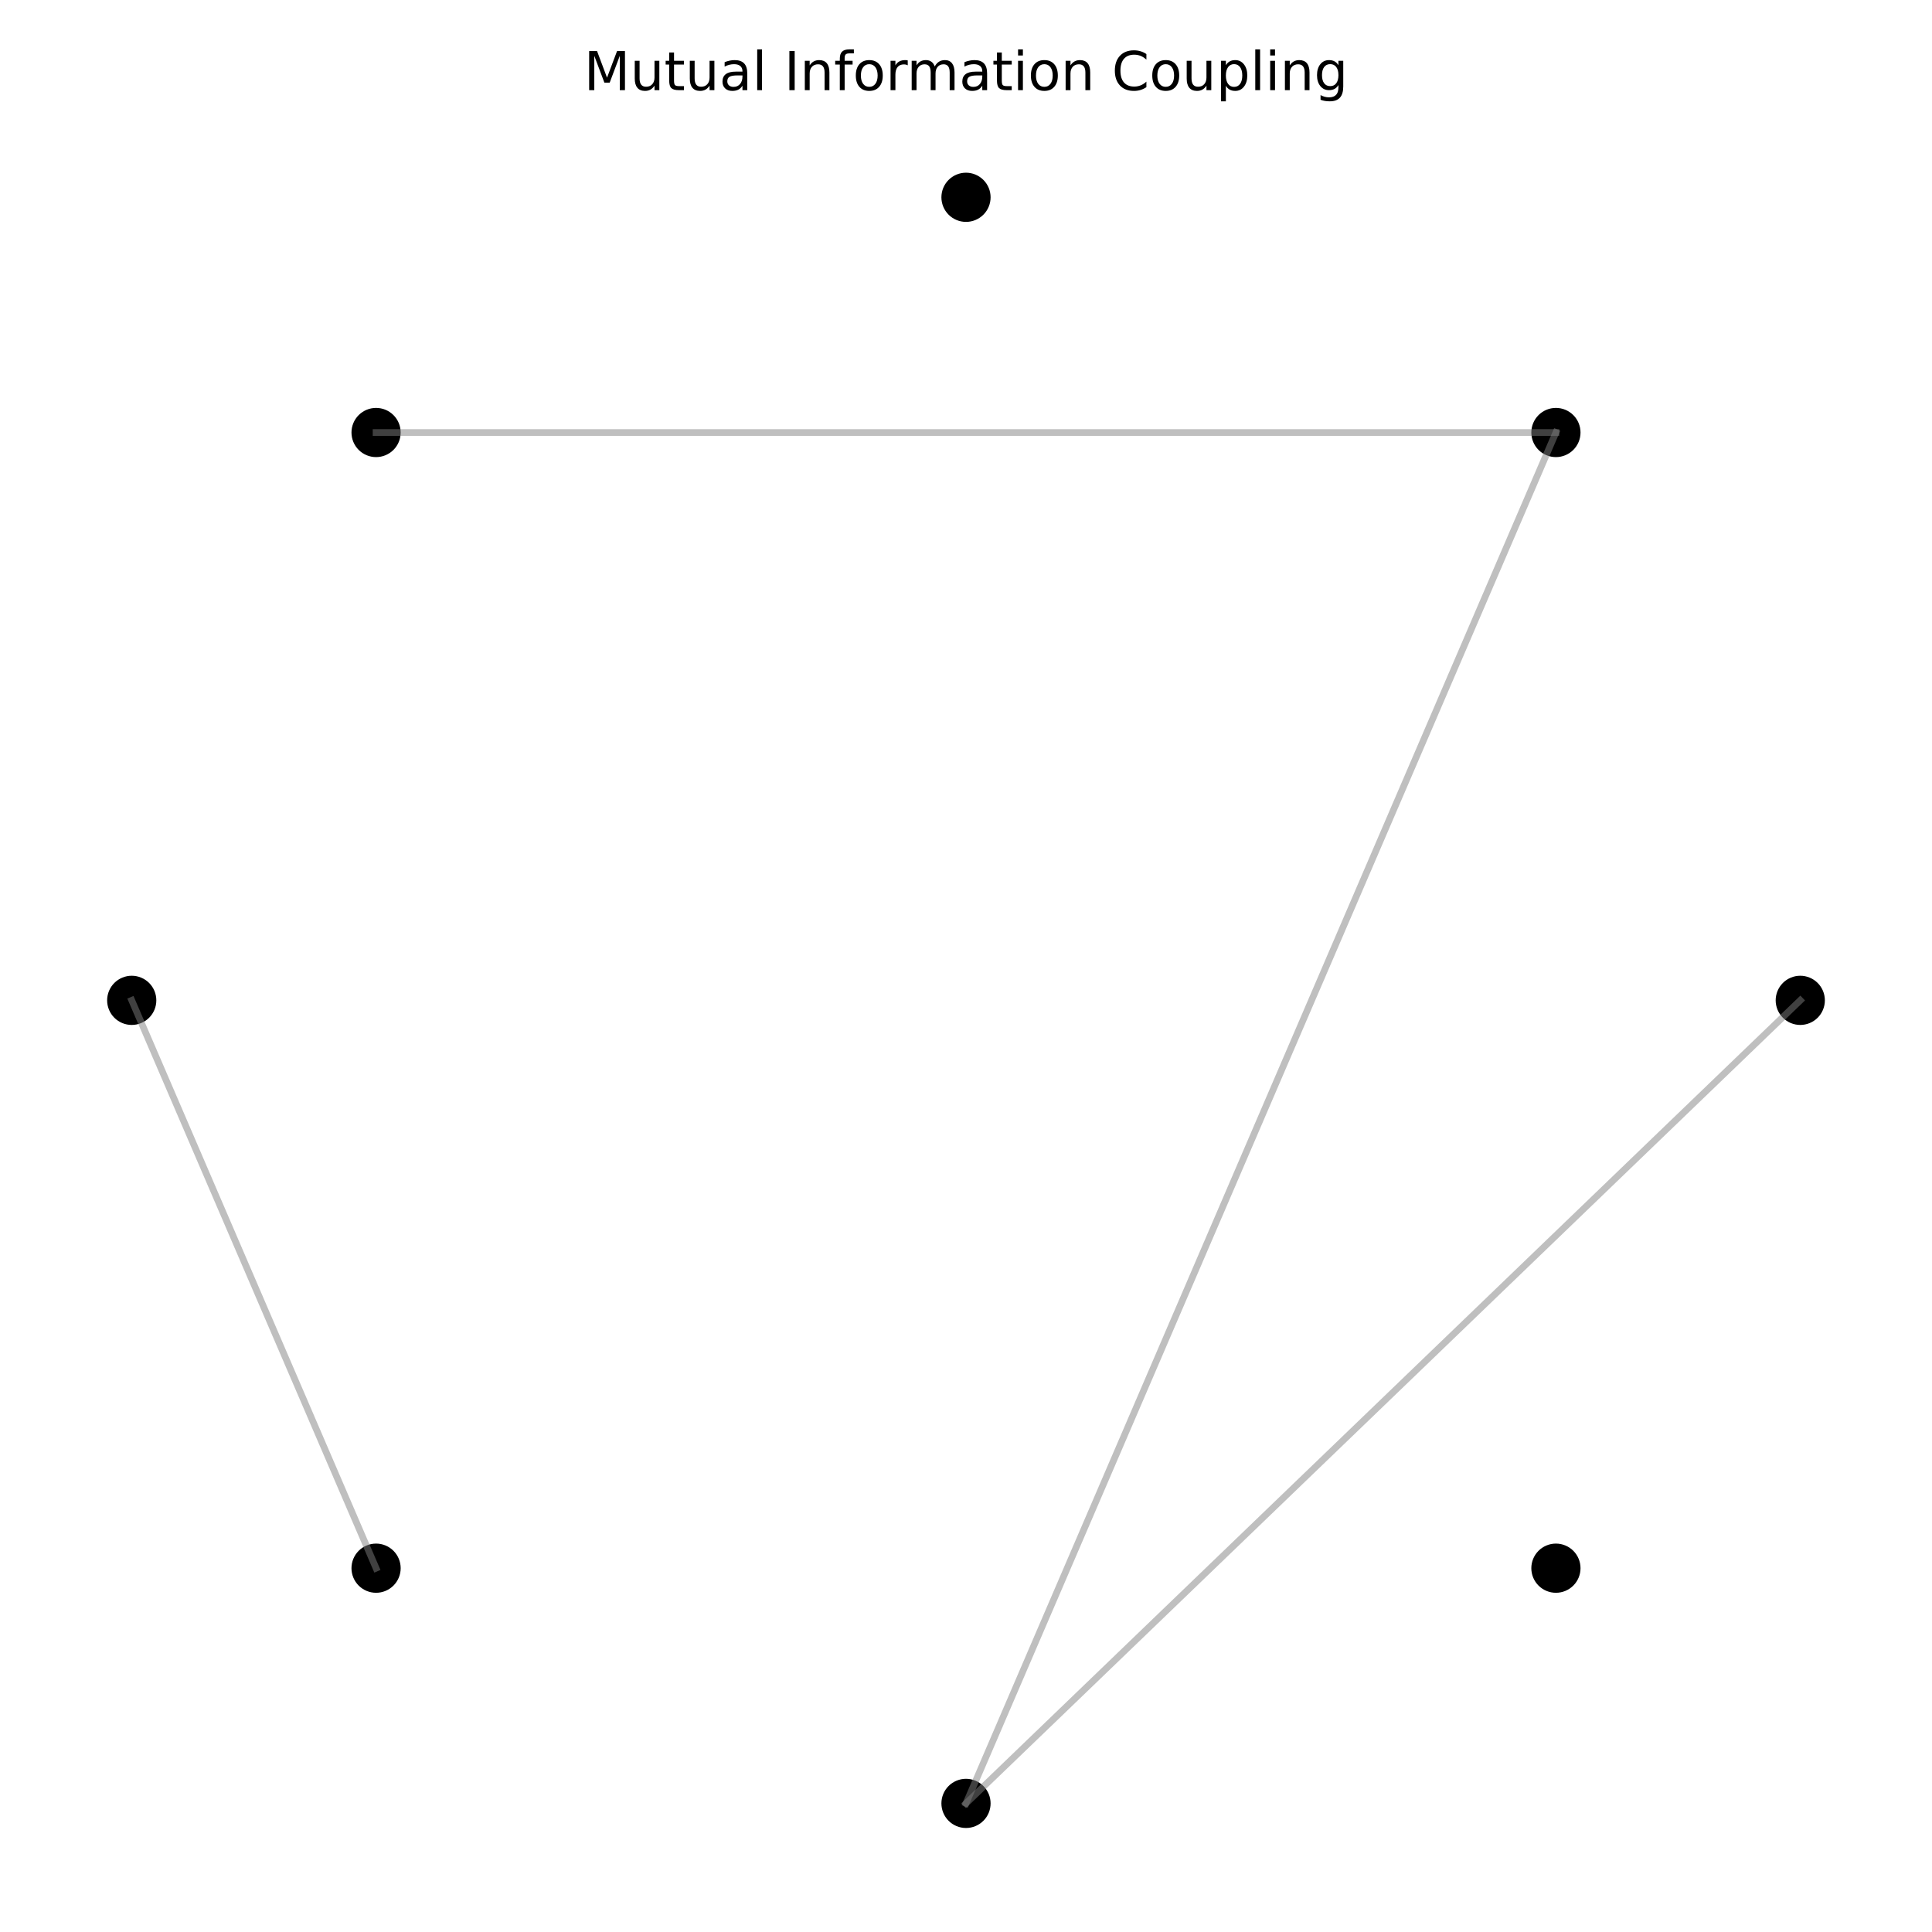
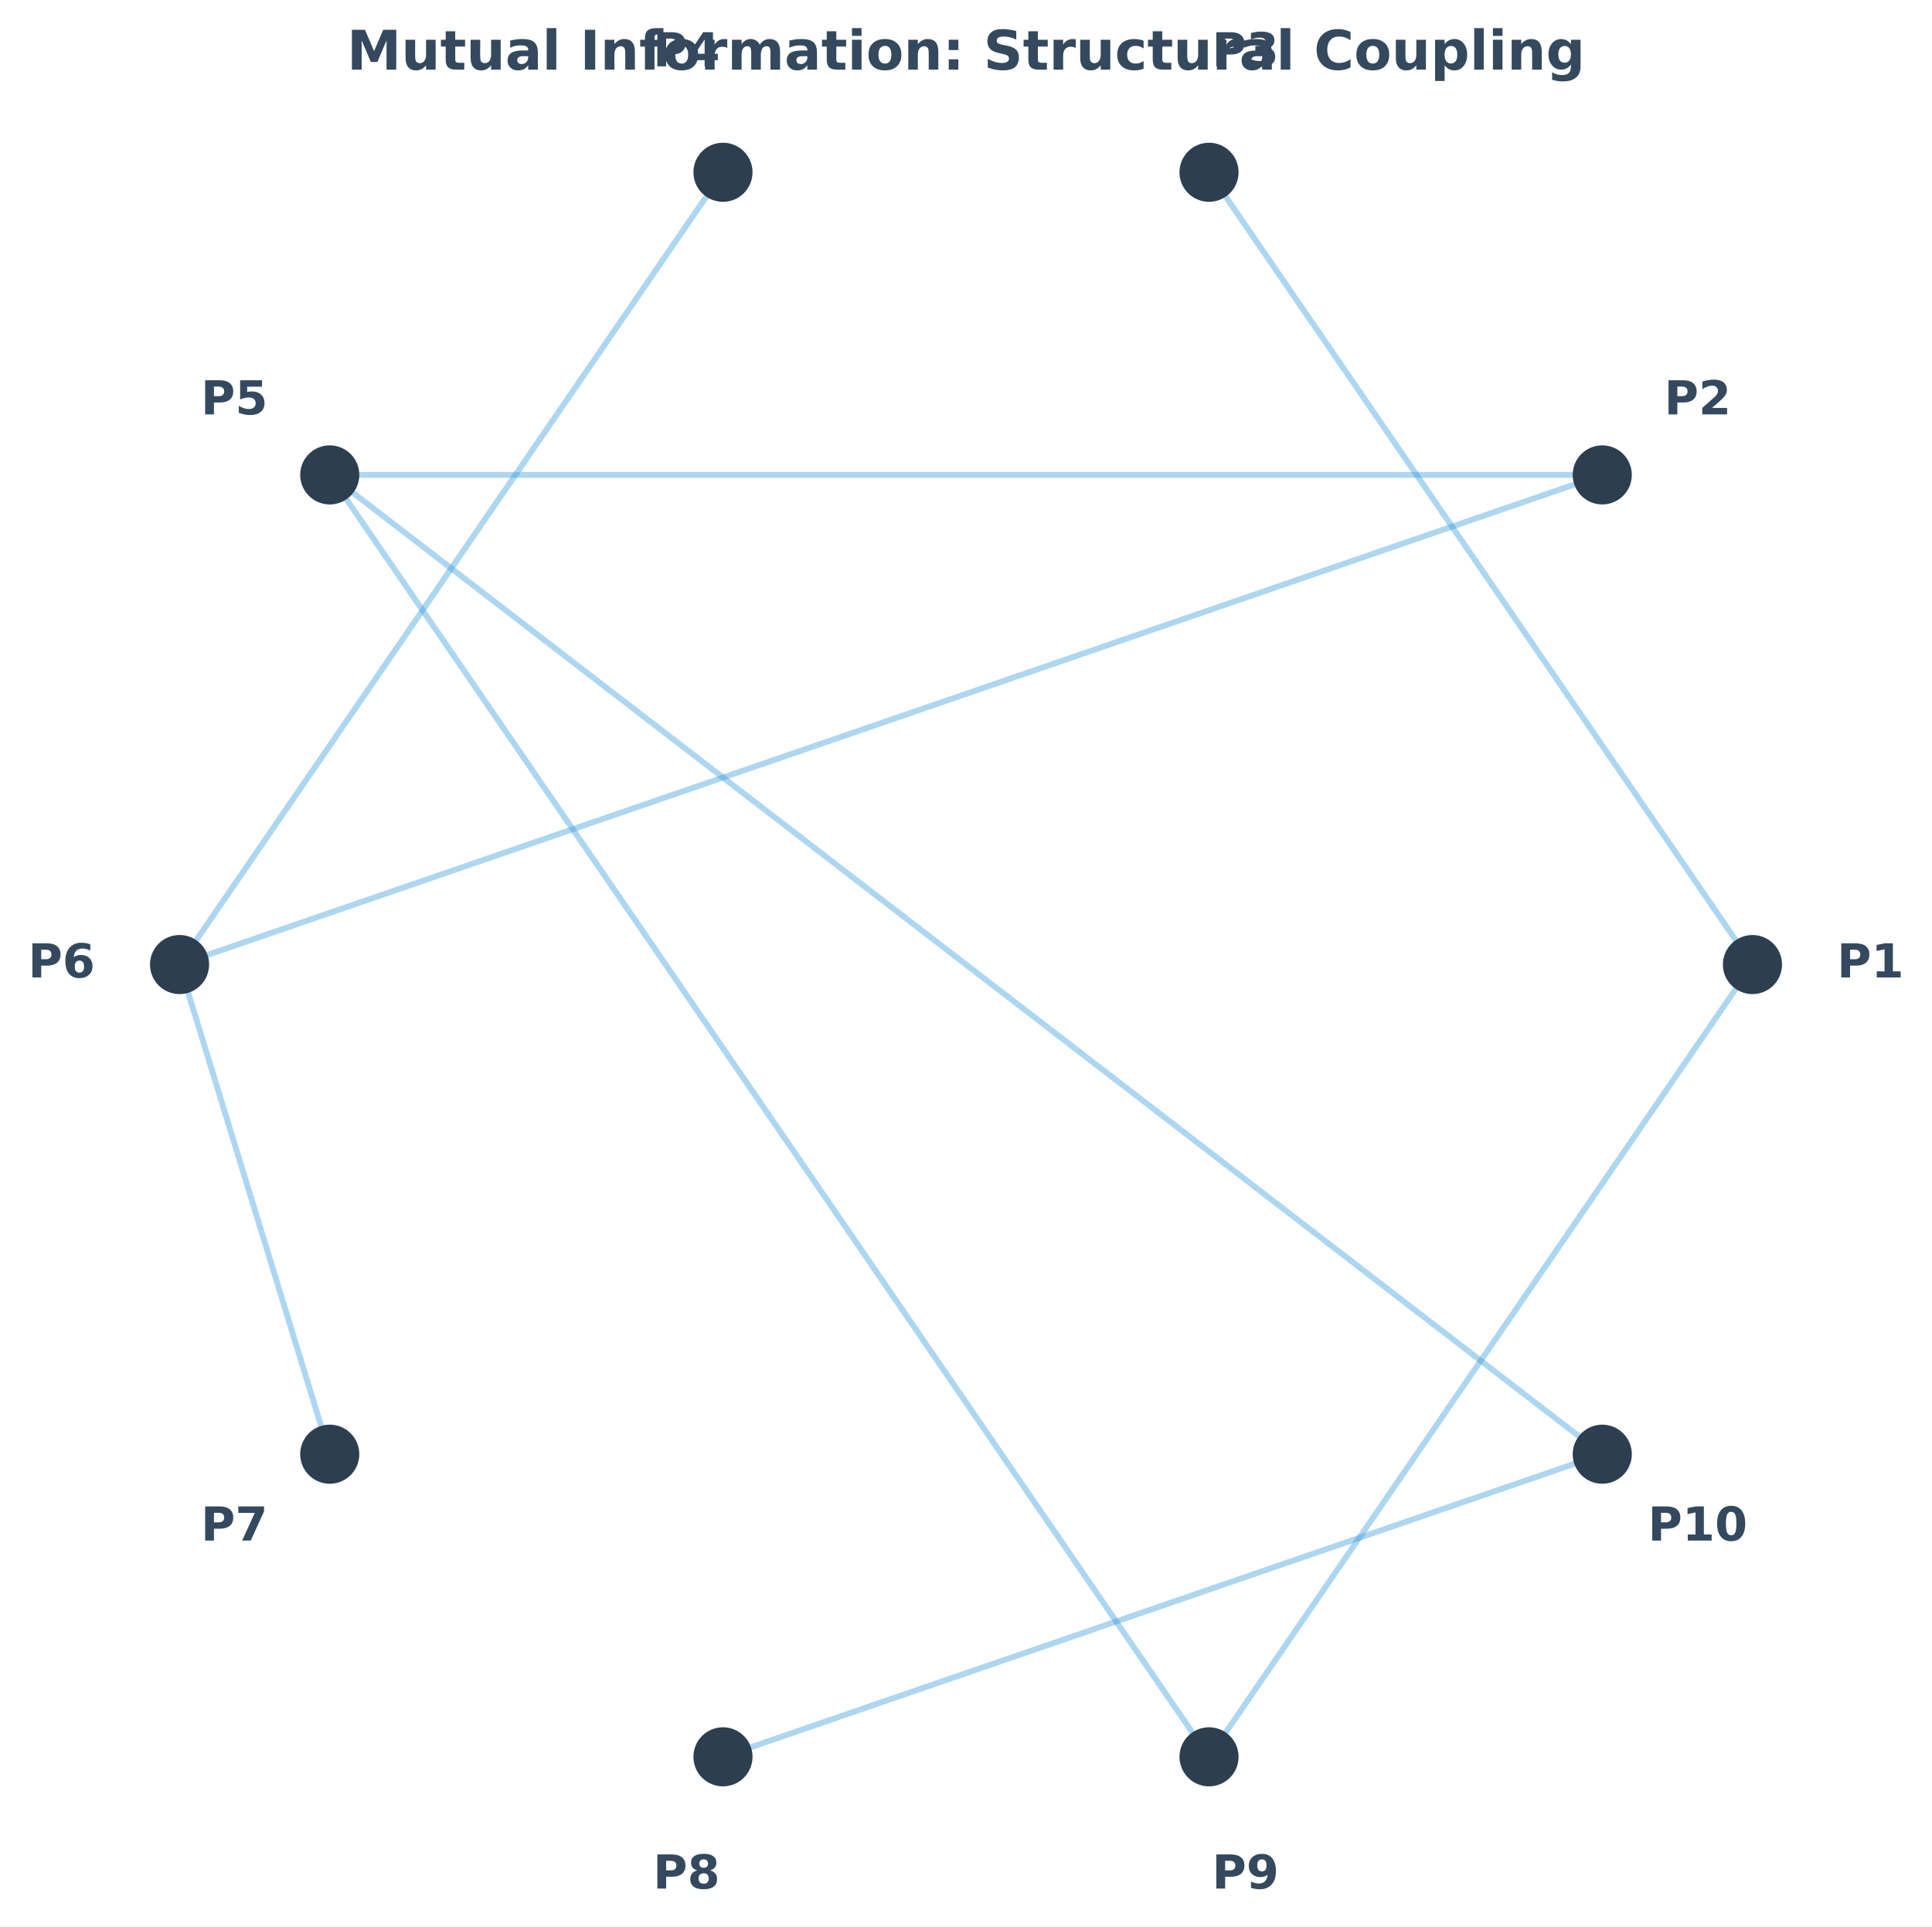
- <svg xmlns="http://www.w3.org/2000/svg" xmlns:xlink="http://www.w3.org/1999/xlink" width="432pt" height="432pt" viewBox="0 0 432 432" version="1.1">
+ <svg xmlns="http://www.w3.org/2000/svg" xmlns:xlink="http://www.w3.org/1999/xlink" width="494.846pt" height="493.513pt" viewBox="0 0 494.846 493.513" version="1.1">
  <defs>
    <style type="text/css">*{stroke-linejoin: round; stroke-linecap: butt}</style>
  </defs>
  <g id="figure_1">
    <g id="patch_1">
-       <path d="M 0 432  L 432 432  L 432 0  L 0 0  z " style="fill: #ffffff" />
+       <path d="M 0 493.513  L 494.846 493.513  L 494.846 0  L 0 0  z " style="fill: #ffffff" />
    </g>
    <g id="axes_1">
+       <g id="line2d_1">
+         <path d="M 448.859 247.098  L 309.67 44.134  " clip-path="url(#pc54b152293)" style="fill: none; stroke: #3498db; stroke-opacity: 0.4; stroke-width: 1.5; stroke-linecap: square" />
+       </g>
+       <g id="line2d_2">
+         <path d="M 448.859 247.098  L 309.67 450.061  " clip-path="url(#pc54b152293)" style="fill: none; stroke: #3498db; stroke-opacity: 0.4; stroke-width: 1.5; stroke-linecap: square" />
+       </g>
+       <g id="line2d_3">
+         <path d="M 410.388 121.659  L 84.459 121.659  " clip-path="url(#pc54b152293)" style="fill: none; stroke: #3498db; stroke-opacity: 0.4; stroke-width: 1.5; stroke-linecap: square" />
+       </g>
+       <g id="line2d_4">
+         <path d="M 410.388 121.659  L 45.988 247.098  " clip-path="url(#pc54b152293)" style="fill: none; stroke: #3498db; stroke-opacity: 0.4; stroke-width: 1.5; stroke-linecap: square" />
+       </g>
+       <g id="line2d_5">
+         <path d="M 185.176 44.134  L 45.988 247.098  " clip-path="url(#pc54b152293)" style="fill: none; stroke: #3498db; stroke-opacity: 0.4; stroke-width: 1.5; stroke-linecap: square" />
+       </g>
+       <g id="line2d_6">
+         <path d="M 84.459 121.659  L 309.67 450.061  " clip-path="url(#pc54b152293)" style="fill: none; stroke: #3498db; stroke-opacity: 0.4; stroke-width: 1.5; stroke-linecap: square" />
+       </g>
+       <g id="line2d_7">
+         <path d="M 84.459 121.659  L 410.388 372.536  " clip-path="url(#pc54b152293)" style="fill: none; stroke: #3498db; stroke-opacity: 0.4; stroke-width: 1.5; stroke-linecap: square" />
+       </g>
+       <g id="line2d_8">
+         <path d="M 45.988 247.098  L 84.459 372.536  " clip-path="url(#pc54b152293)" style="fill: none; stroke: #3498db; stroke-opacity: 0.4; stroke-width: 1.5; stroke-linecap: square" />
+       </g>
+       <g id="line2d_9">
+         <path d="M 185.176 450.061  L 410.388 372.536  " clip-path="url(#pc54b152293)" style="fill: none; stroke: #3498db; stroke-opacity: 0.4; stroke-width: 1.5; stroke-linecap: square" />
+       </g>
      <g id="PathCollection_1">
        <defs>
-           <path id="m3e3a503437" d="M 0 5  C 1.326 5 2.598 4.473 3.536 3.536  C 4.473 2.598 5 1.326 5 0  C 5 -1.326 4.473 -2.598 3.536 -3.536  C 2.598 -4.473 1.326 -5 0 -5  C -1.326 -5 -2.598 -4.473 -3.536 -3.536  C -4.473 -2.598 -5 -1.326 -5 0  C -5 1.326 -4.473 2.598 -3.536 3.536  C -2.598 4.473 -1.326 5 0 5  z " style="stroke: #000000" />
+           <path id="mdfa25e6da6" d="M 0 7.071  C 1.875 7.071 3.674 6.326 5 5  C 6.326 3.674 7.071 1.875 7.071 0  C 7.071 -1.875 6.326 -3.674 5 -5  C 3.674 -6.326 1.875 -7.071 0 -7.071  C -1.875 -7.071 -3.674 -6.326 -5 -5  C -6.326 -3.674 -7.071 -1.875 -7.071 0  C -7.071 1.875 -6.326 3.674 -5 5  C -3.674 6.326 -1.875 7.071 0 7.071  z " style="stroke: #2c3e50" />
        </defs>
-         <g clip-path="url(#p3a3e2f34e9)">
-           <use xlink:href="#m3e3a503437" x="402.545" y="223.68" style="stroke: #000000" />
-           <use xlink:href="#m3e3a503437" x="347.908" y="96.709" style="stroke: #000000" />
-           <use xlink:href="#m3e3a503437" x="216" y="44.116" style="stroke: #000000" />
-           <use xlink:href="#m3e3a503437" x="84.092" y="96.709" style="stroke: #000000" />
-           <use xlink:href="#m3e3a503437" x="29.455" y="223.68" style="stroke: #000000" />
-           <use xlink:href="#m3e3a503437" x="84.092" y="350.651" style="stroke: #000000" />
-           <use xlink:href="#m3e3a503437" x="216" y="403.244" style="stroke: #000000" />
-           <use xlink:href="#m3e3a503437" x="347.908" y="350.651" style="stroke: #000000" />
-         </g>
-       </g>
-       <g id="line2d_1">
-         <path d="M 402.545 223.68  L 216 403.244  " clip-path="url(#p3a3e2f34e9)" style="fill: none; stroke: #808080; stroke-opacity: 0.5; stroke-width: 1.5; stroke-linecap: square" />
-       </g>
-       <g id="line2d_2">
-         <path d="M 347.908 96.709  L 84.092 96.709  " clip-path="url(#p3a3e2f34e9)" style="fill: none; stroke: #808080; stroke-opacity: 0.5; stroke-width: 1.5; stroke-linecap: square" />
-       </g>
-       <g id="line2d_3">
-         <path d="M 347.908 96.709  L 216 403.244  " clip-path="url(#p3a3e2f34e9)" style="fill: none; stroke: #808080; stroke-opacity: 0.5; stroke-width: 1.5; stroke-linecap: square" />
-       </g>
-       <g id="line2d_4">
-         <path d="M 29.455 223.68  L 84.092 350.651  " clip-path="url(#p3a3e2f34e9)" style="fill: none; stroke: #808080; stroke-opacity: 0.5; stroke-width: 1.5; stroke-linecap: square" />
+         <g clip-path="url(#pc54b152293)">
+           <use xlink:href="#mdfa25e6da6" x="448.859" y="247.098" style="fill: #2c3e50; stroke: #2c3e50" />
+           <use xlink:href="#mdfa25e6da6" x="410.388" y="121.659" style="fill: #2c3e50; stroke: #2c3e50" />
+           <use xlink:href="#mdfa25e6da6" x="309.67" y="44.134" style="fill: #2c3e50; stroke: #2c3e50" />
+           <use xlink:href="#mdfa25e6da6" x="185.176" y="44.134" style="fill: #2c3e50; stroke: #2c3e50" />
+           <use xlink:href="#mdfa25e6da6" x="84.459" y="121.659" style="fill: #2c3e50; stroke: #2c3e50" />
+           <use xlink:href="#mdfa25e6da6" x="45.988" y="247.098" style="fill: #2c3e50; stroke: #2c3e50" />
+           <use xlink:href="#mdfa25e6da6" x="84.459" y="372.536" style="fill: #2c3e50; stroke: #2c3e50" />
+           <use xlink:href="#mdfa25e6da6" x="185.176" y="450.061" style="fill: #2c3e50; stroke: #2c3e50" />
+           <use xlink:href="#mdfa25e6da6" x="309.67" y="450.061" style="fill: #2c3e50; stroke: #2c3e50" />
+           <use xlink:href="#mdfa25e6da6" x="410.388" y="372.536" style="fill: #2c3e50; stroke: #2c3e50" />
+         </g>
      </g>
      <g id="text_1">
-         <g transform="translate(130.5591 20.16) scale(0.12 -0.12)">
-           <defs>
-             <path id="DejaVuSans-4d" d="M 628 4666  L 1569 4666  L 2759 1491  L 3956 4666  L 4897 4666  L 4897 0  L 4281 0  L 4281 4097  L 3078 897  L 2444 897  L 1241 4097  L 1241 0  L 628 0  L 628 4666  z " transform="scale(0.015625)" />
-             <path id="DejaVuSans-75" d="M 544 1381  L 544 3500  L 1119 3500  L 1119 1403  Q 1119 906 1312 657  Q 1506 409 1894 409  Q 2359 409 2629 706  Q 2900 1003 2900 1516  L 2900 3500  L 3475 3500  L 3475 0  L 2900 0  L 2900 538  Q 2691 219 2414 64  Q 2138 -91 1772 -91  Q 1169 -91 856 284  Q 544 659 544 1381  z M 1991 3584  L 1991 3584  z " transform="scale(0.015625)" />
-             <path id="DejaVuSans-74" d="M 1172 4494  L 1172 3500  L 2356 3500  L 2356 3053  L 1172 3053  L 1172 1153  Q 1172 725 1289 603  Q 1406 481 1766 481  L 2356 481  L 2356 0  L 1766 0  Q 1100 0 847 248  Q 594 497 594 1153  L 594 3053  L 172 3053  L 172 3500  L 594 3500  L 594 4494  L 1172 4494  z " transform="scale(0.015625)" />
-             <path id="DejaVuSans-61" d="M 2194 1759  Q 1497 1759 1228 1600  Q 959 1441 959 1056  Q 959 750 1161 570  Q 1363 391 1709 391  Q 2188 391 2477 730  Q 2766 1069 2766 1631  L 2766 1759  L 2194 1759  z M 3341 1997  L 3341 0  L 2766 0  L 2766 531  Q 2569 213 2275 61  Q 1981 -91 1556 -91  Q 1019 -91 701 211  Q 384 513 384 1019  Q 384 1609 779 1909  Q 1175 2209 1959 2209  L 2766 2209  L 2766 2266  Q 2766 2663 2505 2880  Q 2244 3097 1772 3097  Q 1472 3097 1187 3025  Q 903 2953 641 2809  L 641 3341  Q 956 3463 1253 3523  Q 1550 3584 1831 3584  Q 2591 3584 2966 3190  Q 3341 2797 3341 1997  z " transform="scale(0.015625)" />
-             <path id="DejaVuSans-6c" d="M 603 4863  L 1178 4863  L 1178 0  L 603 0  L 603 4863  z " transform="scale(0.015625)" />
-             <path id="DejaVuSans-20" transform="scale(0.015625)" />
-             <path id="DejaVuSans-49" d="M 628 4666  L 1259 4666  L 1259 0  L 628 0  L 628 4666  z " transform="scale(0.015625)" />
-             <path id="DejaVuSans-6e" d="M 3513 2113  L 3513 0  L 2938 0  L 2938 2094  Q 2938 2591 2744 2837  Q 2550 3084 2163 3084  Q 1697 3084 1428 2787  Q 1159 2491 1159 1978  L 1159 0  L 581 0  L 581 3500  L 1159 3500  L 1159 2956  Q 1366 3272 1645 3428  Q 1925 3584 2291 3584  Q 2894 3584 3203 3211  Q 3513 2838 3513 2113  z " transform="scale(0.015625)" />
-             <path id="DejaVuSans-66" d="M 2375 4863  L 2375 4384  L 1825 4384  Q 1516 4384 1395 4259  Q 1275 4134 1275 3809  L 1275 3500  L 2222 3500  L 2222 3053  L 1275 3053  L 1275 0  L 697 0  L 697 3053  L 147 3053  L 147 3500  L 697 3500  L 697 3744  Q 697 4328 969 4595  Q 1241 4863 1831 4863  L 2375 4863  z " transform="scale(0.015625)" />
-             <path id="DejaVuSans-6f" d="M 1959 3097  Q 1497 3097 1228 2736  Q 959 2375 959 1747  Q 959 1119 1226 758  Q 1494 397 1959 397  Q 2419 397 2687 759  Q 2956 1122 2956 1747  Q 2956 2369 2687 2733  Q 2419 3097 1959 3097  z M 1959 3584  Q 2709 3584 3137 3096  Q 3566 2609 3566 1747  Q 3566 888 3137 398  Q 2709 -91 1959 -91  Q 1206 -91 779 398  Q 353 888 353 1747  Q 353 2609 779 3096  Q 1206 3584 1959 3584  z " transform="scale(0.015625)" />
-             <path id="DejaVuSans-72" d="M 2631 2963  Q 2534 3019 2420 3045  Q 2306 3072 2169 3072  Q 1681 3072 1420 2755  Q 1159 2438 1159 1844  L 1159 0  L 581 0  L 581 3500  L 1159 3500  L 1159 2956  Q 1341 3275 1631 3429  Q 1922 3584 2338 3584  Q 2397 3584 2469 3576  Q 2541 3569 2628 3553  L 2631 2963  z " transform="scale(0.015625)" />
-             <path id="DejaVuSans-6d" d="M 3328 2828  Q 3544 3216 3844 3400  Q 4144 3584 4550 3584  Q 5097 3584 5394 3201  Q 5691 2819 5691 2113  L 5691 0  L 5113 0  L 5113 2094  Q 5113 2597 4934 2840  Q 4756 3084 4391 3084  Q 3944 3084 3684 2787  Q 3425 2491 3425 1978  L 3425 0  L 2847 0  L 2847 2094  Q 2847 2600 2669 2842  Q 2491 3084 2119 3084  Q 1678 3084 1418 2786  Q 1159 2488 1159 1978  L 1159 0  L 581 0  L 581 3500  L 1159 3500  L 1159 2956  Q 1356 3278 1631 3431  Q 1906 3584 2284 3584  Q 2666 3584 2933 3390  Q 3200 3197 3328 2828  z " transform="scale(0.015625)" />
-             <path id="DejaVuSans-69" d="M 603 3500  L 1178 3500  L 1178 0  L 603 0  L 603 3500  z M 603 4863  L 1178 4863  L 1178 4134  L 603 4134  L 603 4863  z " transform="scale(0.015625)" />
-             <path id="DejaVuSans-43" d="M 4122 4306  L 4122 3641  Q 3803 3938 3442 4084  Q 3081 4231 2675 4231  Q 1875 4231 1450 3742  Q 1025 3253 1025 2328  Q 1025 1406 1450 917  Q 1875 428 2675 428  Q 3081 428 3442 575  Q 3803 722 4122 1019  L 4122 359  Q 3791 134 3420 21  Q 3050 -91 2638 -91  Q 1578 -91 968 557  Q 359 1206 359 2328  Q 359 3453 968 4101  Q 1578 4750 2638 4750  Q 3056 4750 3426 4639  Q 3797 4528 4122 4306  z " transform="scale(0.015625)" />
-             <path id="DejaVuSans-70" d="M 1159 525  L 1159 -1331  L 581 -1331  L 581 3500  L 1159 3500  L 1159 2969  Q 1341 3281 1617 3432  Q 1894 3584 2278 3584  Q 2916 3584 3314 3078  Q 3713 2572 3713 1747  Q 3713 922 3314 415  Q 2916 -91 2278 -91  Q 1894 -91 1617 61  Q 1341 213 1159 525  z M 3116 1747  Q 3116 2381 2855 2742  Q 2594 3103 2138 3103  Q 1681 3103 1420 2742  Q 1159 2381 1159 1747  Q 1159 1113 1420 752  Q 1681 391 2138 391  Q 2594 391 2855 752  Q 3116 1113 3116 1747  z " transform="scale(0.015625)" />
-             <path id="DejaVuSans-67" d="M 2906 1791  Q 2906 2416 2648 2759  Q 2391 3103 1925 3103  Q 1463 3103 1205 2759  Q 947 2416 947 1791  Q 947 1169 1205 825  Q 1463 481 1925 481  Q 2391 481 2648 825  Q 2906 1169 2906 1791  z M 3481 434  Q 3481 -459 3084 -895  Q 2688 -1331 1869 -1331  Q 1566 -1331 1297 -1286  Q 1028 -1241 775 -1147  L 775 -588  Q 1028 -725 1275 -790  Q 1522 -856 1778 -856  Q 2344 -856 2625 -561  Q 2906 -266 2906 331  L 2906 616  Q 2728 306 2450 153  Q 2172 0 1784 0  Q 1141 0 747 490  Q 353 981 353 1791  Q 353 2603 747 3093  Q 1141 3584 1784 3584  Q 2172 3584 2450 3431  Q 2728 3278 2906 2969  L 2906 3500  L 3481 3500  L 3481 434  z " transform="scale(0.015625)" />
-           </defs>
-           <use xlink:href="#DejaVuSans-4d" />
-           <use xlink:href="#DejaVuSans-75" transform="translate(86.2793 0)" />
-           <use xlink:href="#DejaVuSans-74" transform="translate(149.6582 0)" />
-           <use xlink:href="#DejaVuSans-75" transform="translate(188.8672 0)" />
-           <use xlink:href="#DejaVuSans-61" transform="translate(252.2461 0)" />
-           <use xlink:href="#DejaVuSans-6c" transform="translate(313.5254 0)" />
-           <use xlink:href="#DejaVuSans-20" transform="translate(341.3086 0)" />
-           <use xlink:href="#DejaVuSans-49" transform="translate(373.0957 0)" />
-           <use xlink:href="#DejaVuSans-6e" transform="translate(402.5879 0)" />
-           <use xlink:href="#DejaVuSans-66" transform="translate(465.9668 0)" />
-           <use xlink:href="#DejaVuSans-6f" transform="translate(501.1719 0)" />
-           <use xlink:href="#DejaVuSans-72" transform="translate(562.3535 0)" />
-           <use xlink:href="#DejaVuSans-6d" transform="translate(601.7168 0)" />
-           <use xlink:href="#DejaVuSans-61" transform="translate(699.1289 0)" />
-           <use xlink:href="#DejaVuSans-74" transform="translate(760.4082 0)" />
-           <use xlink:href="#DejaVuSans-69" transform="translate(799.6172 0)" />
-           <use xlink:href="#DejaVuSans-6f" transform="translate(827.4004 0)" />
-           <use xlink:href="#DejaVuSans-6e" transform="translate(888.582 0)" />
-           <use xlink:href="#DejaVuSans-20" transform="translate(951.9609 0)" />
-           <use xlink:href="#DejaVuSans-43" transform="translate(983.748 0)" />
-           <use xlink:href="#DejaVuSans-6f" transform="translate(1053.572 0)" />
-           <use xlink:href="#DejaVuSans-75" transform="translate(1114.754 0)" />
-           <use xlink:href="#DejaVuSans-70" transform="translate(1178.133 0)" />
-           <use xlink:href="#DejaVuSans-6c" transform="translate(1241.609 0)" />
-           <use xlink:href="#DejaVuSans-69" transform="translate(1269.393 0)" />
-           <use xlink:href="#DejaVuSans-6e" transform="translate(1297.176 0)" />
-           <use xlink:href="#DejaVuSans-67" transform="translate(1360.555 0)" />
+         <g style="fill: #34495e" transform="translate(470.5015 250.4091) scale(0.12 -0.12)">
+           <defs>
+             <path id="DejaVuSans-Bold-50" d="M 588 4666  L 2584 4666  Q 3475 4666 3951 4270  Q 4428 3875 4428 3144  Q 4428 2409 3951 2014  Q 3475 1619 2584 1619  L 1791 1619  L 1791 0  L 588 0  L 588 4666  z M 1791 3794  L 1791 2491  L 2456 2491  Q 2806 2491 2997 2661  Q 3188 2831 3188 3144  Q 3188 3456 2997 3625  Q 2806 3794 2456 3794  L 1791 3794  z " transform="scale(0.015625)" />
+             <path id="DejaVuSans-Bold-31" d="M 750 831  L 1813 831  L 1813 3847  L 722 3622  L 722 4441  L 1806 4666  L 2950 4666  L 2950 831  L 4013 831  L 4013 0  L 750 0  L 750 831  z " transform="scale(0.015625)" />
+           </defs>
+           <use xlink:href="#DejaVuSans-Bold-50" />
+           <use xlink:href="#DejaVuSans-Bold-31" transform="translate(73.29102 0)" />
+         </g>
+       </g>
+       <g id="text_2">
+         <g style="fill: #34495e" transform="translate(426.2601 106.1549) scale(0.12 -0.12)">
+           <defs>
+             <path id="DejaVuSans-Bold-32" d="M 1844 884  L 3897 884  L 3897 0  L 506 0  L 506 884  L 2209 2388  Q 2438 2594 2547 2791  Q 2656 2988 2656 3200  Q 2656 3528 2436 3728  Q 2216 3928 1850 3928  Q 1569 3928 1234 3808  Q 900 3688 519 3450  L 519 4475  Q 925 4609 1322 4679  Q 1719 4750 2100 4750  Q 2938 4750 3402 4381  Q 3866 4013 3866 3353  Q 3866 2972 3669 2642  Q 3472 2313 2841 1759  L 1844 884  z " transform="scale(0.015625)" />
+           </defs>
+           <use xlink:href="#DejaVuSans-Bold-50" />
+           <use xlink:href="#DejaVuSans-Bold-32" transform="translate(73.29102 0)" />
+         </g>
+       </g>
+       <g id="text_3">
+         <g style="fill: #34495e" transform="translate(310.4348 17.00088) scale(0.12 -0.12)">
+           <defs>
+             <path id="DejaVuSans-Bold-33" d="M 2981 2516  Q 3453 2394 3698 2092  Q 3944 1791 3944 1325  Q 3944 631 3412 270  Q 2881 -91 1863 -91  Q 1503 -91 1142 -33  Q 781 25 428 141  L 428 1069  Q 766 900 1098 814  Q 1431 728 1753 728  Q 2231 728 2486 893  Q 2741 1059 2741 1369  Q 2741 1688 2480 1852  Q 2219 2016 1709 2016  L 1228 2016  L 1228 2791  L 1734 2791  Q 2188 2791 2409 2933  Q 2631 3075 2631 3366  Q 2631 3634 2415 3781  Q 2200 3928 1806 3928  Q 1516 3928 1219 3862  Q 922 3797 628 3669  L 628 4550  Q 984 4650 1334 4700  Q 1684 4750 2022 4750  Q 2931 4750 3382 4451  Q 3834 4153 3834 3553  Q 3834 3144 3618 2883  Q 3403 2622 2981 2516  z " transform="scale(0.015625)" />
+           </defs>
+           <use xlink:href="#DejaVuSans-Bold-50" />
+           <use xlink:href="#DejaVuSans-Bold-33" transform="translate(73.29102 0)" />
+         </g>
+       </g>
+       <g id="text_4">
+         <g style="fill: #34495e" transform="translate(167.2667 17.00088) scale(0.12 -0.12)">
+           <defs>
+             <path id="DejaVuSans-Bold-34" d="M 2356 3675  L 1038 1722  L 2356 1722  L 2356 3675  z M 2156 4666  L 3494 4666  L 3494 1722  L 4159 1722  L 4159 850  L 3494 850  L 3494 0  L 2356 0  L 2356 850  L 288 850  L 288 1881  L 2156 4666  z " transform="scale(0.015625)" />
+           </defs>
+           <use xlink:href="#DejaVuSans-Bold-50" />
+           <use xlink:href="#DejaVuSans-Bold-34" transform="translate(73.29102 0)" />
+         </g>
+       </g>
+       <g id="text_5">
+         <g style="fill: #34495e" transform="translate(51.44136 106.1549) scale(0.12 -0.12)">
+           <defs>
+             <path id="DejaVuSans-Bold-35" d="M 678 4666  L 3669 4666  L 3669 3781  L 1638 3781  L 1638 3059  Q 1775 3097 1914 3117  Q 2053 3138 2203 3138  Q 3056 3138 3531 2711  Q 4006 2284 4006 1522  Q 4006 766 3489 337  Q 2972 -91 2053 -91  Q 1656 -91 1267 -14  Q 878 63 494 219  L 494 1166  Q 875 947 1217 837  Q 1559 728 1863 728  Q 2300 728 2551 942  Q 2803 1156 2803 1522  Q 2803 1891 2551 2103  Q 2300 2316 1863 2316  Q 1603 2316 1309 2248  Q 1016 2181 678 2041  L 678 4666  z " transform="scale(0.015625)" />
+           </defs>
+           <use xlink:href="#DejaVuSans-Bold-50" />
+           <use xlink:href="#DejaVuSans-Bold-35" transform="translate(73.29102 0)" />
+         </g>
+       </g>
+       <g id="text_6">
+         <g style="fill: #34495e" transform="translate(7.2 250.4091) scale(0.12 -0.12)">
+           <defs>
+             <path id="DejaVuSans-Bold-36" d="M 2316 2303  Q 2000 2303 1842 2098  Q 1684 1894 1684 1484  Q 1684 1075 1842 870  Q 2000 666 2316 666  Q 2634 666 2792 870  Q 2950 1075 2950 1484  Q 2950 1894 2792 2098  Q 2634 2303 2316 2303  z M 3803 4544  L 3803 3681  Q 3506 3822 3243 3889  Q 2981 3956 2731 3956  Q 2194 3956 1894 3657  Q 1594 3359 1544 2772  Q 1750 2925 1990 3001  Q 2231 3078 2516 3078  Q 3231 3078 3670 2659  Q 4109 2241 4109 1563  Q 4109 813 3618 361  Q 3128 -91 2303 -91  Q 1394 -91 895 523  Q 397 1138 397 2266  Q 397 3422 980 4083  Q 1563 4744 2578 4744  Q 2900 4744 3203 4694  Q 3506 4644 3803 4544  z " transform="scale(0.015625)" />
+           </defs>
+           <use xlink:href="#DejaVuSans-Bold-50" />
+           <use xlink:href="#DejaVuSans-Bold-36" transform="translate(73.29102 0)" />
+         </g>
+       </g>
+       <g id="text_7">
+         <g style="fill: #34495e" transform="translate(51.44136 394.6633) scale(0.12 -0.12)">
+           <defs>
+             <path id="DejaVuSans-Bold-37" d="M 428 4666  L 3944 4666  L 3944 3988  L 2125 0  L 953 0  L 2675 3781  L 428 3781  L 428 4666  z " transform="scale(0.015625)" />
+           </defs>
+           <use xlink:href="#DejaVuSans-Bold-50" />
+           <use xlink:href="#DejaVuSans-Bold-37" transform="translate(73.29102 0)" />
+         </g>
+       </g>
+       <g id="text_8">
+         <g style="fill: #34495e" transform="translate(167.2667 483.8172) scale(0.12 -0.12)">
+           <defs>
+             <path id="DejaVuSans-Bold-38" d="M 2228 2088  Q 1891 2088 1709 1903  Q 1528 1719 1528 1375  Q 1528 1031 1709 848  Q 1891 666 2228 666  Q 2563 666 2741 848  Q 2919 1031 2919 1375  Q 2919 1722 2741 1905  Q 2563 2088 2228 2088  z M 1350 2484  Q 925 2613 709 2878  Q 494 3144 494 3541  Q 494 4131 934 4440  Q 1375 4750 2228 4750  Q 3075 4750 3515 4442  Q 3956 4134 3956 3541  Q 3956 3144 3739 2878  Q 3522 2613 3097 2484  Q 3572 2353 3814 2058  Q 4056 1763 4056 1313  Q 4056 619 3595 264  Q 3134 -91 2228 -91  Q 1319 -91 855 264  Q 391 619 391 1313  Q 391 1763 633 2058  Q 875 2353 1350 2484  z M 1631 3419  Q 1631 3141 1786 2991  Q 1941 2841 2228 2841  Q 2509 2841 2662 2991  Q 2816 3141 2816 3419  Q 2816 3697 2662 3845  Q 2509 3994 2228 3994  Q 1941 3994 1786 3844  Q 1631 3694 1631 3419  z " transform="scale(0.015625)" />
+           </defs>
+           <use xlink:href="#DejaVuSans-Bold-50" />
+           <use xlink:href="#DejaVuSans-Bold-38" transform="translate(73.29102 0)" />
+         </g>
+       </g>
+       <g id="text_9">
+         <g style="fill: #34495e" transform="translate(310.4348 483.8172) scale(0.12 -0.12)">
+           <defs>
+             <path id="DejaVuSans-Bold-39" d="M 641 103  L 641 966  Q 928 831 1190 764  Q 1453 697 1709 697  Q 2247 697 2547 995  Q 2847 1294 2900 1881  Q 2688 1725 2447 1647  Q 2206 1569 1925 1569  Q 1209 1569 770 1986  Q 331 2403 331 3084  Q 331 3838 820 4291  Q 1309 4744 2131 4744  Q 3044 4744 3544 4128  Q 4044 3513 4044 2388  Q 4044 1231 3459 570  Q 2875 -91 1856 -91  Q 1528 -91 1228 -42  Q 928 6 641 103  z M 2125 2350  Q 2441 2350 2600 2554  Q 2759 2759 2759 3169  Q 2759 3575 2600 3781  Q 2441 3988 2125 3988  Q 1809 3988 1650 3781  Q 1491 3575 1491 3169  Q 1491 2759 1650 2554  Q 1809 2350 2125 2350  z " transform="scale(0.015625)" />
+           </defs>
+           <use xlink:href="#DejaVuSans-Bold-50" />
+           <use xlink:href="#DejaVuSans-Bold-39" transform="translate(73.29102 0)" />
+         </g>
+       </g>
+       <g id="text_10">
+         <g style="fill: #34495e" transform="translate(422.0855 394.6633) scale(0.12 -0.12)">
+           <defs>
+             <path id="DejaVuSans-Bold-30" d="M 2944 2338  Q 2944 3213 2780 3570  Q 2616 3928 2228 3928  Q 1841 3928 1675 3570  Q 1509 3213 1509 2338  Q 1509 1453 1675 1090  Q 1841 728 2228 728  Q 2613 728 2778 1090  Q 2944 1453 2944 2338  z M 4147 2328  Q 4147 1169 3647 539  Q 3147 -91 2228 -91  Q 1306 -91 806 539  Q 306 1169 306 2328  Q 306 3491 806 4120  Q 1306 4750 2228 4750  Q 3147 4750 3647 4120  Q 4147 3491 4147 2328  z " transform="scale(0.015625)" />
+           </defs>
+           <use xlink:href="#DejaVuSans-Bold-50" />
+           <use xlink:href="#DejaVuSans-Bold-31" transform="translate(73.29102 0)" />
+           <use xlink:href="#DejaVuSans-Bold-30" transform="translate(142.8711 0)" />
+         </g>
+       </g>
+       <g id="text_11">
+         <g style="fill: #34495e" transform="translate(88.85356 17.83781) scale(0.14 -0.14)">
+           <defs>
+             <path id="DejaVuSans-Bold-4d" d="M 588 4666  L 2119 4666  L 3181 2169  L 4250 4666  L 5778 4666  L 5778 0  L 4641 0  L 4641 3413  L 3566 897  L 2803 897  L 1728 3413  L 1728 0  L 588 0  L 588 4666  z " transform="scale(0.015625)" />
+             <path id="DejaVuSans-Bold-75" d="M 500 1363  L 500 3500  L 1625 3500  L 1625 3150  Q 1625 2866 1622 2436  Q 1619 2006 1619 1863  Q 1619 1441 1641 1255  Q 1663 1069 1716 984  Q 1784 875 1895 815  Q 2006 756 2150 756  Q 2500 756 2700 1025  Q 2900 1294 2900 1772  L 2900 3500  L 4019 3500  L 4019 0  L 2900 0  L 2900 506  Q 2647 200 2364 54  Q 2081 -91 1741 -91  Q 1134 -91 817 281  Q 500 653 500 1363  z " transform="scale(0.015625)" />
+             <path id="DejaVuSans-Bold-74" d="M 1759 4494  L 1759 3500  L 2913 3500  L 2913 2700  L 1759 2700  L 1759 1216  Q 1759 972 1856 886  Q 1953 800 2241 800  L 2816 800  L 2816 0  L 1856 0  Q 1194 0 917 276  Q 641 553 641 1216  L 641 2700  L 84 2700  L 84 3500  L 641 3500  L 641 4494  L 1759 4494  z " transform="scale(0.015625)" />
+             <path id="DejaVuSans-Bold-61" d="M 2106 1575  Q 1756 1575 1579 1456  Q 1403 1338 1403 1106  Q 1403 894 1545 773  Q 1688 653 1941 653  Q 2256 653 2472 879  Q 2688 1106 2688 1447  L 2688 1575  L 2106 1575  z M 3816 1997  L 3816 0  L 2688 0  L 2688 519  Q 2463 200 2181 54  Q 1900 -91 1497 -91  Q 953 -91 614 226  Q 275 544 275 1050  Q 275 1666 698 1953  Q 1122 2241 2028 2241  L 2688 2241  L 2688 2328  Q 2688 2594 2478 2717  Q 2269 2841 1825 2841  Q 1466 2841 1156 2769  Q 847 2697 581 2553  L 581 3406  Q 941 3494 1303 3539  Q 1666 3584 2028 3584  Q 2975 3584 3395 3211  Q 3816 2838 3816 1997  z " transform="scale(0.015625)" />
+             <path id="DejaVuSans-Bold-6c" d="M 538 4863  L 1656 4863  L 1656 0  L 538 0  L 538 4863  z " transform="scale(0.015625)" />
+             <path id="DejaVuSans-Bold-20" transform="scale(0.015625)" />
+             <path id="DejaVuSans-Bold-49" d="M 588 4666  L 1791 4666  L 1791 0  L 588 0  L 588 4666  z " transform="scale(0.015625)" />
+             <path id="DejaVuSans-Bold-6e" d="M 4056 2131  L 4056 0  L 2931 0  L 2931 347  L 2931 1631  Q 2931 2084 2911 2256  Q 2891 2428 2841 2509  Q 2775 2619 2662 2680  Q 2550 2741 2406 2741  Q 2056 2741 1856 2470  Q 1656 2200 1656 1722  L 1656 0  L 538 0  L 538 3500  L 1656 3500  L 1656 2988  Q 1909 3294 2193 3439  Q 2478 3584 2822 3584  Q 3428 3584 3742 3212  Q 4056 2841 4056 2131  z " transform="scale(0.015625)" />
+             <path id="DejaVuSans-Bold-66" d="M 2841 4863  L 2841 4128  L 2222 4128  Q 1984 4128 1890 4042  Q 1797 3956 1797 3744  L 1797 3500  L 2753 3500  L 2753 2700  L 1797 2700  L 1797 0  L 678 0  L 678 2700  L 122 2700  L 122 3500  L 678 3500  L 678 3744  Q 678 4316 997 4589  Q 1316 4863 1984 4863  L 2841 4863  z " transform="scale(0.015625)" />
+             <path id="DejaVuSans-Bold-6f" d="M 2203 2784  Q 1831 2784 1636 2517  Q 1441 2250 1441 1747  Q 1441 1244 1636 976  Q 1831 709 2203 709  Q 2569 709 2762 976  Q 2956 1244 2956 1747  Q 2956 2250 2762 2517  Q 2569 2784 2203 2784  z M 2203 3584  Q 3106 3584 3614 3096  Q 4122 2609 4122 1747  Q 4122 884 3614 396  Q 3106 -91 2203 -91  Q 1297 -91 786 396  Q 275 884 275 1747  Q 275 2609 786 3096  Q 1297 3584 2203 3584  z " transform="scale(0.015625)" />
+             <path id="DejaVuSans-Bold-72" d="M 3138 2547  Q 2991 2616 2845 2648  Q 2700 2681 2553 2681  Q 2122 2681 1889 2404  Q 1656 2128 1656 1613  L 1656 0  L 538 0  L 538 3500  L 1656 3500  L 1656 2925  Q 1872 3269 2151 3426  Q 2431 3584 2822 3584  Q 2878 3584 2943 3579  Q 3009 3575 3134 3559  L 3138 2547  z " transform="scale(0.015625)" />
+             <path id="DejaVuSans-Bold-6d" d="M 3781 2919  Q 3994 3244 4286 3414  Q 4578 3584 4928 3584  Q 5531 3584 5847 3212  Q 6163 2841 6163 2131  L 6163 0  L 5038 0  L 5038 1825  Q 5041 1866 5042 1909  Q 5044 1953 5044 2034  Q 5044 2406 4934 2573  Q 4825 2741 4581 2741  Q 4263 2741 4089 2478  Q 3916 2216 3909 1719  L 3909 0  L 2784 0  L 2784 1825  Q 2784 2406 2684 2573  Q 2584 2741 2328 2741  Q 2006 2741 1831 2477  Q 1656 2213 1656 1722  L 1656 0  L 531 0  L 531 3500  L 1656 3500  L 1656 2988  Q 1863 3284 2130 3434  Q 2397 3584 2719 3584  Q 3081 3584 3359 3409  Q 3638 3234 3781 2919  z " transform="scale(0.015625)" />
+             <path id="DejaVuSans-Bold-69" d="M 538 3500  L 1656 3500  L 1656 0  L 538 0  L 538 3500  z M 538 4863  L 1656 4863  L 1656 3950  L 538 3950  L 538 4863  z " transform="scale(0.015625)" />
+             <path id="DejaVuSans-Bold-3a" d="M 716 3500  L 1844 3500  L 1844 2291  L 716 2291  L 716 3500  z M 716 1209  L 1844 1209  L 1844 0  L 716 0  L 716 1209  z " transform="scale(0.015625)" />
+             <path id="DejaVuSans-Bold-53" d="M 3834 4519  L 3834 3531  Q 3450 3703 3084 3790  Q 2719 3878 2394 3878  Q 1963 3878 1756 3759  Q 1550 3641 1550 3391  Q 1550 3203 1689 3098  Q 1828 2994 2194 2919  L 2706 2816  Q 3484 2659 3812 2340  Q 4141 2022 4141 1434  Q 4141 663 3683 286  Q 3225 -91 2284 -91  Q 1841 -91 1394 -6  Q 947 78 500 244  L 500 1259  Q 947 1022 1364 901  Q 1781 781 2169 781  Q 2563 781 2772 912  Q 2981 1044 2981 1288  Q 2981 1506 2839 1625  Q 2697 1744 2272 1838  L 1806 1941  Q 1106 2091 782 2419  Q 459 2747 459 3303  Q 459 4000 909 4375  Q 1359 4750 2203 4750  Q 2588 4750 2994 4692  Q 3400 4634 3834 4519  z " transform="scale(0.015625)" />
+             <path id="DejaVuSans-Bold-63" d="M 3366 3391  L 3366 2478  Q 3138 2634 2908 2709  Q 2678 2784 2431 2784  Q 1963 2784 1702 2511  Q 1441 2238 1441 1747  Q 1441 1256 1702 982  Q 1963 709 2431 709  Q 2694 709 2930 787  Q 3166 866 3366 1019  L 3366 103  Q 3103 6 2833 -42  Q 2563 -91 2291 -91  Q 1344 -91 809 395  Q 275 881 275 1747  Q 275 2613 809 3098  Q 1344 3584 2291 3584  Q 2566 3584 2833 3536  Q 3100 3488 3366 3391  z " transform="scale(0.015625)" />
+             <path id="DejaVuSans-Bold-43" d="M 4288 256  Q 3956 84 3597 -3  Q 3238 -91 2847 -91  Q 1681 -91 1000 561  Q 319 1213 319 2328  Q 319 3447 1000 4098  Q 1681 4750 2847 4750  Q 3238 4750 3597 4662  Q 3956 4575 4288 4403  L 4288 3438  Q 3953 3666 3628 3772  Q 3303 3878 2944 3878  Q 2300 3878 1931 3465  Q 1563 3053 1563 2328  Q 1563 1606 1931 1193  Q 2300 781 2944 781  Q 3303 781 3628 887  Q 3953 994 4288 1222  L 4288 256  z " transform="scale(0.015625)" />
+             <path id="DejaVuSans-Bold-70" d="M 1656 506  L 1656 -1331  L 538 -1331  L 538 3500  L 1656 3500  L 1656 2988  Q 1888 3294 2169 3439  Q 2450 3584 2816 3584  Q 3463 3584 3878 3070  Q 4294 2556 4294 1747  Q 4294 938 3878 423  Q 3463 -91 2816 -91  Q 2450 -91 2169 54  Q 1888 200 1656 506  z M 2400 2772  Q 2041 2772 1848 2508  Q 1656 2244 1656 1747  Q 1656 1250 1848 986  Q 2041 722 2400 722  Q 2759 722 2948 984  Q 3138 1247 3138 1747  Q 3138 2247 2948 2509  Q 2759 2772 2400 2772  z " transform="scale(0.015625)" />
+             <path id="DejaVuSans-Bold-67" d="M 2919 594  Q 2688 288 2409 144  Q 2131 0 1766 0  Q 1125 0 706 504  Q 288 1009 288 1791  Q 288 2575 706 3076  Q 1125 3578 1766 3578  Q 2131 3578 2409 3434  Q 2688 3291 2919 2981  L 2919 3500  L 4044 3500  L 4044 353  Q 4044 -491 3511 -936  Q 2978 -1381 1966 -1381  Q 1638 -1381 1331 -1331  Q 1025 -1281 716 -1178  L 716 -306  Q 1009 -475 1290 -558  Q 1572 -641 1856 -641  Q 2406 -641 2662 -400  Q 2919 -159 2919 353  L 2919 594  z M 2181 2772  Q 1834 2772 1640 2515  Q 1447 2259 1447 1791  Q 1447 1309 1634 1061  Q 1822 813 2181 813  Q 2531 813 2725 1069  Q 2919 1325 2919 1791  Q 2919 2259 2725 2515  Q 2531 2772 2181 2772  z " transform="scale(0.015625)" />
+           </defs>
+           <use xlink:href="#DejaVuSans-Bold-4d" />
+           <use xlink:href="#DejaVuSans-Bold-75" transform="translate(99.51172 0)" />
+           <use xlink:href="#DejaVuSans-Bold-74" transform="translate(170.7031 0)" />
+           <use xlink:href="#DejaVuSans-Bold-75" transform="translate(218.5059 0)" />
+           <use xlink:href="#DejaVuSans-Bold-61" transform="translate(289.6973 0)" />
+           <use xlink:href="#DejaVuSans-Bold-6c" transform="translate(357.1777 0)" />
+           <use xlink:href="#DejaVuSans-Bold-20" transform="translate(391.4551 0)" />
+           <use xlink:href="#DejaVuSans-Bold-49" transform="translate(426.2695 0)" />
+           <use xlink:href="#DejaVuSans-Bold-6e" transform="translate(463.4766 0)" />
+           <use xlink:href="#DejaVuSans-Bold-66" transform="translate(534.668 0)" />
+           <use xlink:href="#DejaVuSans-Bold-6f" transform="translate(578.1738 0)" />
+           <use xlink:href="#DejaVuSans-Bold-72" transform="translate(646.875 0)" />
+           <use xlink:href="#DejaVuSans-Bold-6d" transform="translate(696.1914 0)" />
+           <use xlink:href="#DejaVuSans-Bold-61" transform="translate(800.3906 0)" />
+           <use xlink:href="#DejaVuSans-Bold-74" transform="translate(867.8711 0)" />
+           <use xlink:href="#DejaVuSans-Bold-69" transform="translate(915.6738 0)" />
+           <use xlink:href="#DejaVuSans-Bold-6f" transform="translate(949.9512 0)" />
+           <use xlink:href="#DejaVuSans-Bold-6e" transform="translate(1018.652 0)" />
+           <use xlink:href="#DejaVuSans-Bold-3a" transform="translate(1089.844 0)" />
+           <use xlink:href="#DejaVuSans-Bold-20" transform="translate(1129.834 0)" />
+           <use xlink:href="#DejaVuSans-Bold-53" transform="translate(1164.648 0)" />
+           <use xlink:href="#DejaVuSans-Bold-74" transform="translate(1236.67 0)" />
+           <use xlink:href="#DejaVuSans-Bold-72" transform="translate(1284.473 0)" />
+           <use xlink:href="#DejaVuSans-Bold-75" transform="translate(1333.789 0)" />
+           <use xlink:href="#DejaVuSans-Bold-63" transform="translate(1404.98 0)" />
+           <use xlink:href="#DejaVuSans-Bold-74" transform="translate(1464.258 0)" />
+           <use xlink:href="#DejaVuSans-Bold-75" transform="translate(1512.061 0)" />
+           <use xlink:href="#DejaVuSans-Bold-72" transform="translate(1583.252 0)" />
+           <use xlink:href="#DejaVuSans-Bold-61" transform="translate(1632.568 0)" />
+           <use xlink:href="#DejaVuSans-Bold-6c" transform="translate(1700.049 0)" />
+           <use xlink:href="#DejaVuSans-Bold-20" transform="translate(1734.326 0)" />
+           <use xlink:href="#DejaVuSans-Bold-43" transform="translate(1769.141 0)" />
+           <use xlink:href="#DejaVuSans-Bold-6f" transform="translate(1842.529 0)" />
+           <use xlink:href="#DejaVuSans-Bold-75" transform="translate(1911.23 0)" />
+           <use xlink:href="#DejaVuSans-Bold-70" transform="translate(1982.422 0)" />
+           <use xlink:href="#DejaVuSans-Bold-6c" transform="translate(2054.004 0)" />
+           <use xlink:href="#DejaVuSans-Bold-69" transform="translate(2088.281 0)" />
+           <use xlink:href="#DejaVuSans-Bold-6e" transform="translate(2122.559 0)" />
+           <use xlink:href="#DejaVuSans-Bold-67" transform="translate(2193.75 0)" />
        </g>
      </g>
    </g>
  </g>
  <defs>
-     <clipPath id="p3a3e2f34e9">
-       <rect x="10.8" y="26.16" width="410.4" height="395.04" />
+     <clipPath id="pc54b152293">
+       <rect x="25.844" y="23.838" width="443.158" height="446.52" />
    </clipPath>
  </defs>
</svg>
